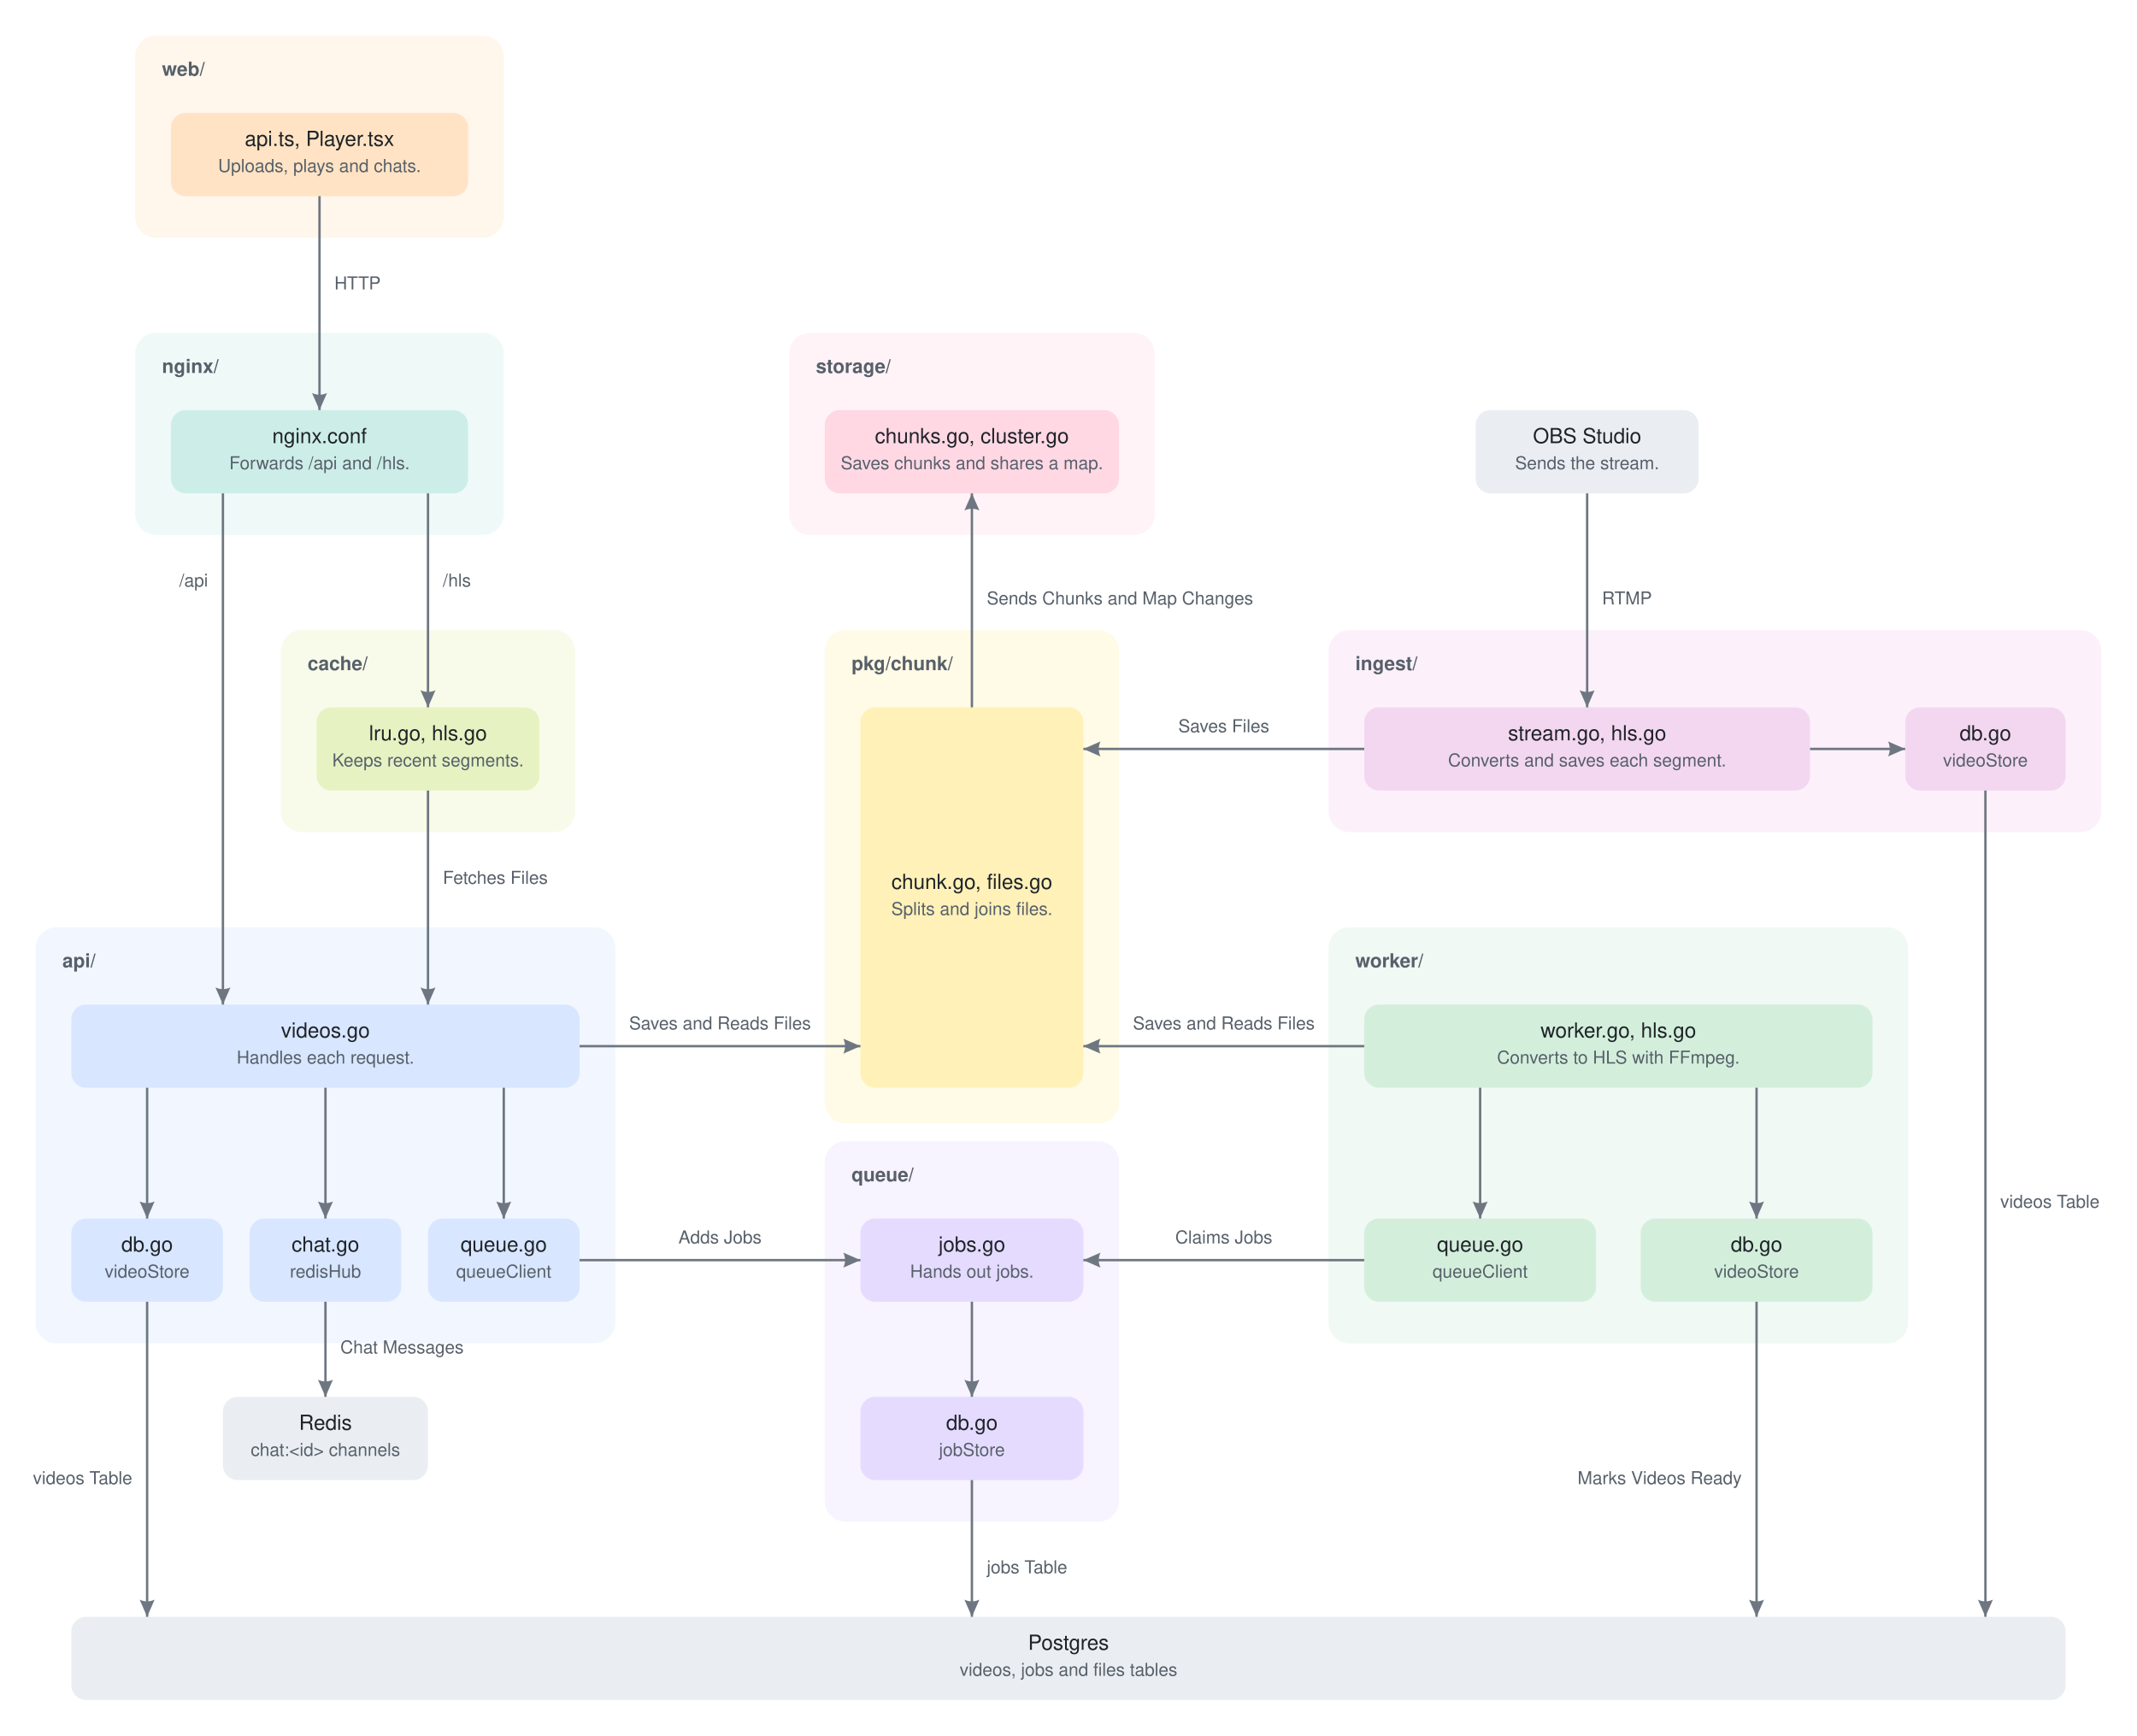
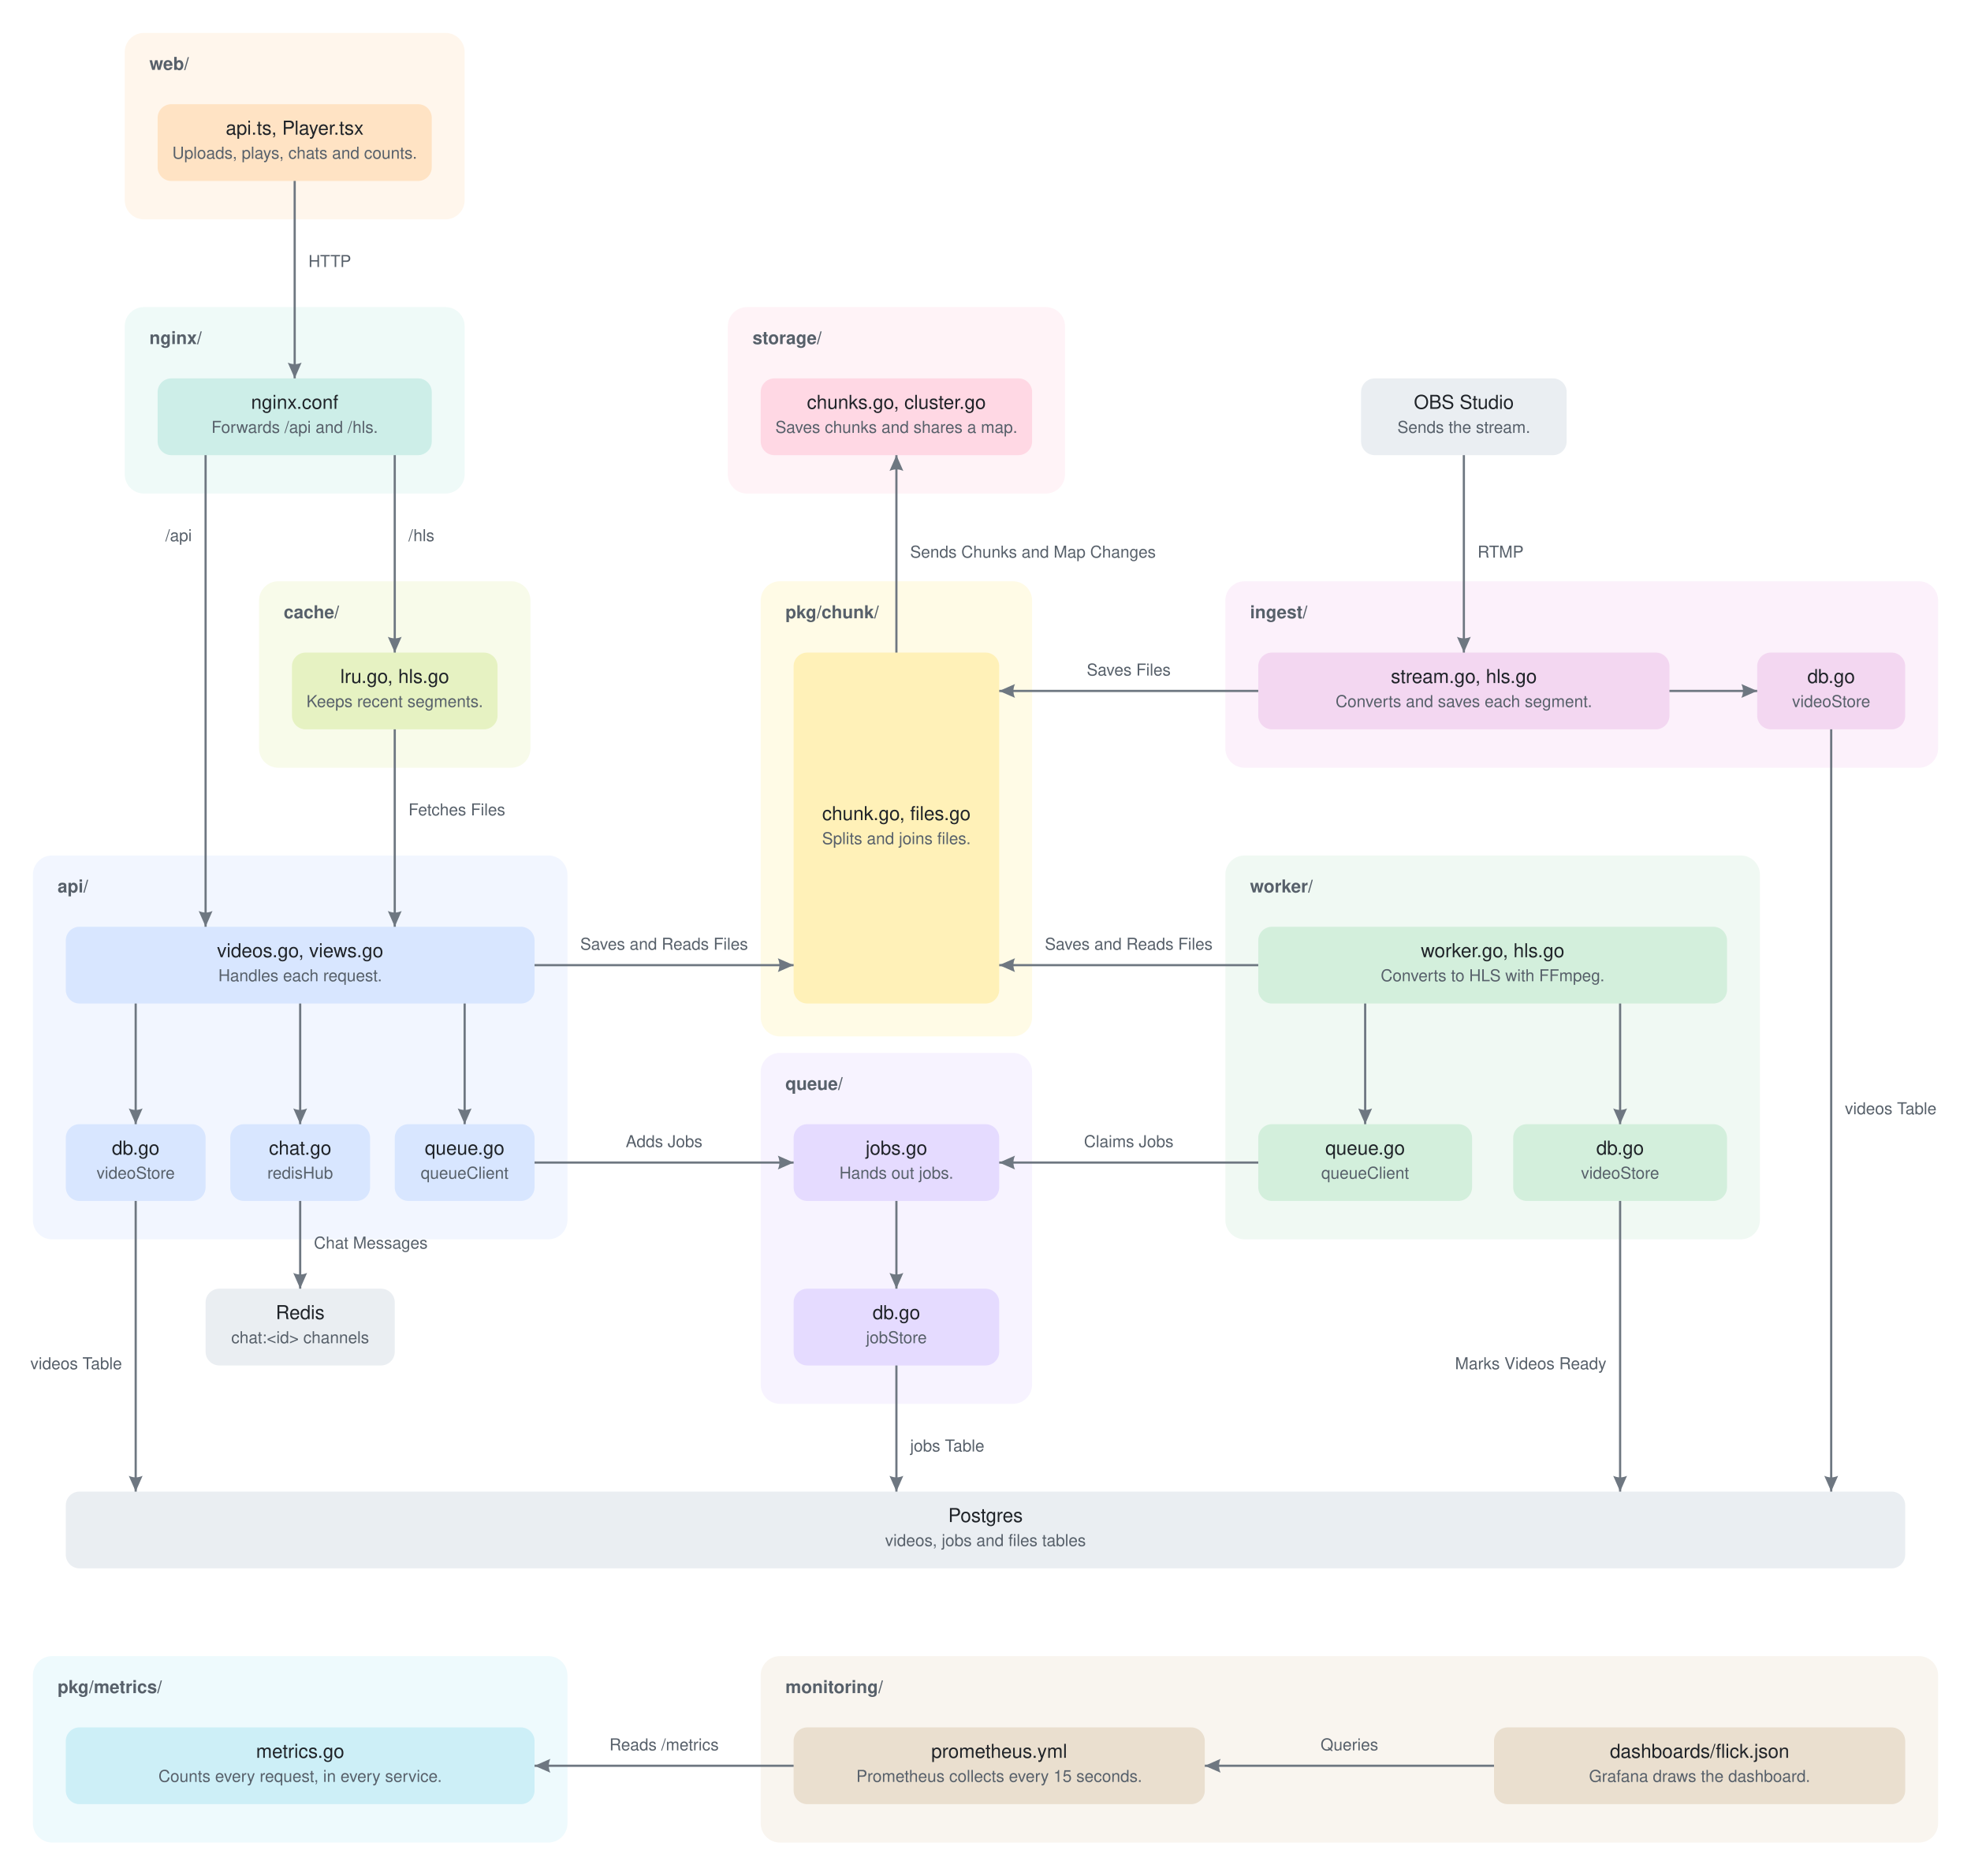
- <svg xmlns="http://www.w3.org/2000/svg" viewBox="0 0 1438 1168" width="1438" height="1168" role="img" aria-label="How Flick's folders and files connect">
+ <svg xmlns="http://www.w3.org/2000/svg" viewBox="0 0 1438 1368" width="1438" height="1368" role="img" aria-label="How Flick's folders and files connect">
  <style>
    text { font-family: -apple-system, "Segoe UI", Helvetica, Arial, sans-serif; font-size: 14px; fill: #1f2328; text-anchor: middle; dominant-baseline: central; }
    .sub { font-size: 12px; fill: #57606a; }
    .folder { font-size: 13px; font-weight: 600; fill: #57606a; text-anchor: start; }
    .web { fill: #ffe3c4; } .p-web { fill: #fff6ec; }
    .nginx { fill: #cdeee8; } .p-nginx { fill: #effaf8; }
    .api { fill: #d8e6ff; } .p-api { fill: #f2f6ff; }
    .queue { fill: #e5dbff; } .p-queue { fill: #f7f3ff; }
    .worker { fill: #d3efdc; } .p-worker { fill: #f0f9f3; }
    .storage { fill: #ffd8e4; } .p-storage { fill: #fff3f7; }
    .chunk { fill: #fff1b8; } .p-chunk { fill: #fffbe6; }
    .cache { fill: #e6f2c2; } .p-cache { fill: #f8fbea; }
    .ingest { fill: #f3d7f1; } .p-ingest { fill: #fcf1fb; }
+     .metrics { fill: #cdeff7; } .p-metrics { fill: #eefafd; }
+     .monitoring { fill: #eadfcf; } .p-monitoring { fill: #f9f5ef; }
    .ext { fill: #eaeef2; } .p-ext { fill: #f6f8fa; }
    .ln { fill: none; stroke: #6e7781; stroke-width: 1.6; stroke-linecap: round; }
    .head { fill: #6e7781; }
    @media (prefers-color-scheme: dark) {
      text { fill: #f0f6fc; }
      .sub, .folder { fill: #c9d1d9; }
      .web { fill: #6b4e30; } .p-web { fill: #3a2e22; }
      .nginx { fill: #2f6158; } .p-nginx { fill: #243b38; }
      .api { fill: #34507e; } .p-api { fill: #263147; }
      .queue { fill: #4f4180; } .p-queue { fill: #312a47; }
      .worker { fill: #326343; } .p-worker { fill: #253a2d; }
      .storage { fill: #7a3a52; } .p-storage { fill: #3d2630; }
      .chunk { fill: #6b5a1e; } .p-chunk { fill: #3a3320; }
      .cache { fill: #55612a; } .p-cache { fill: #33391f; }
      .ingest { fill: #66395f; } .p-ingest { fill: #39263a; }
+       .metrics { fill: #2b5a67; } .p-metrics { fill: #22363c; }
+       .monitoring { fill: #5e4c36; } .p-monitoring { fill: #362e25; }
      .ext { fill: #3d444d; } .p-ext { fill: #30363d; }
      .ln { stroke: #a0a8b0; }
      .head { fill: #a0a8b0; }
    }
  </style>
  <defs>
    <marker id="a" viewBox="0 0 10 10" refX="9" refY="5" markerWidth="9" markerHeight="9" orient="auto-start-reverse">
      <path class="head" d="M1 1.5 L9 5 L1 8.5 Q2.6 5 1 1.5 Z" />
    </marker>
  </defs>
  <rect class="p-web" x="91" y="24" width="248" height="136" rx="14" />
  <text class="folder" x="109" y="48">web/</text>
  <rect class="p-nginx" x="91" y="224" width="248" height="136" rx="14" />
  <text class="folder" x="109" y="248">nginx/</text>
  <rect class="p-cache" x="189" y="424" width="198" height="136" rx="14" />
  <text class="folder" x="207" y="448">cache/</text>
  <rect class="p-api" x="24" y="624" width="390" height="280" rx="14" />
  <text class="folder" x="42" y="648">api/</text>
  <rect class="p-queue" x="555" y="768" width="198" height="256" rx="14" />
  <text class="folder" x="573" y="792">queue/</text>
  <rect class="p-worker" x="894" y="624" width="390" height="280" rx="14" />
  <text class="folder" x="912" y="648">worker/</text>
  <rect class="p-storage" x="531" y="224" width="246" height="136" rx="14" />
  <text class="folder" x="549" y="248">storage/</text>
  <rect class="p-chunk" x="555" y="424" width="198" height="332" rx="14" />
  <text class="folder" x="573" y="448">pkg/chunk/</text>
  <rect class="p-ingest" x="894" y="424" width="520" height="136" rx="14" />
  <text class="folder" x="912" y="448">ingest/</text>
+   <rect class="p-metrics" x="24" y="1208" width="390" height="136" rx="14" />
+   <text class="folder" x="42" y="1232">pkg/metrics/</text>
+   <rect class="p-monitoring" x="555" y="1208" width="859" height="136" rx="14" />
+   <text class="folder" x="573" y="1232">monitoring/</text>
  <path class="ln" d="M215 132 V276" marker-end="url(#a)" />
  <path class="ln" d="M150 332 V676" marker-end="url(#a)" />
  <path class="ln" d="M288 332 V476" marker-end="url(#a)" />
  <path class="ln" d="M288 532 V676" marker-end="url(#a)" />
  <path class="ln" d="M390 704 H579" marker-end="url(#a)" />
  <path class="ln" d="M918 704 H729" marker-end="url(#a)" />
  <path class="ln" d="M99 732 V820" marker-end="url(#a)" />
  <path class="ln" d="M219 732 V820" marker-end="url(#a)" />
  <path class="ln" d="M339 732 V820" marker-end="url(#a)" />
  <path class="ln" d="M996 732 V820" marker-end="url(#a)" />
  <path class="ln" d="M1182 732 V820" marker-end="url(#a)" />
  <path class="ln" d="M390 848 H579" marker-end="url(#a)" />
  <path class="ln" d="M918 848 H729" marker-end="url(#a)" />
  <path class="ln" d="M654 876 V940" marker-end="url(#a)" />
  <path class="ln" d="M654 476 V332" marker-end="url(#a)" />
  <path class="ln" d="M1068 332 V476" marker-end="url(#a)" />
  <path class="ln" d="M1218 504 H1282" marker-end="url(#a)" />
  <path class="ln" d="M1336 532 V1088" marker-end="url(#a)" />
  <path class="ln" d="M918 504 H729" marker-end="url(#a)" />
  <path class="ln" d="M99 876 V1088" marker-end="url(#a)" />
  <path class="ln" d="M219 876 V940" marker-end="url(#a)" />
  <path class="ln" d="M654 996 V1088" marker-end="url(#a)" />
  <path class="ln" d="M1182 876 V1088" marker-end="url(#a)" />
+   <path class="ln" d="M579 1288 H390" marker-end="url(#a)" />
+   <path class="ln" d="M1090 1288 H879" marker-end="url(#a)" />
  <text class="sub" x="225" y="192" style="text-anchor: start">HTTP</text>
  <text class="sub" x="140" y="392" style="text-anchor: end">/api</text>
  <text class="sub" x="298" y="392" style="text-anchor: start">/hls</text>
  <text class="sub" x="298" y="592" style="text-anchor: start">Fetches Files</text>
  <text class="sub" x="484.5" y="690">Saves and Reads Files</text>
  <text class="sub" x="823.5" y="690">Saves and Reads Files</text>
  <text class="sub" x="664" y="404" style="text-anchor: start">Sends Chunks and Map Changes</text>
  <text class="sub" x="1078" y="404" style="text-anchor: start">RTMP</text>
  <text class="sub" x="1346" y="810" style="text-anchor: start">videos Table</text>
  <text class="sub" x="823.5" y="490">Saves Files</text>
  <text class="sub" x="484.5" y="834">Adds Jobs</text>
  <text class="sub" x="823.5" y="834">Claims Jobs</text>
  <text class="sub" x="89" y="996" style="text-anchor: end">videos Table</text>
  <text class="sub" x="229" y="908" style="text-anchor: start">Chat Messages</text>
  <text class="sub" x="664" y="1056" style="text-anchor: start">jobs Table</text>
  <text class="sub" x="1172" y="996" style="text-anchor: end">Marks Videos Ready</text>
+   <text class="sub" x="484.5" y="1274">Reads /metrics</text>
+   <text class="sub" x="984.5" y="1274">Queries</text>
  <rect class="web" x="115" y="76" width="200" height="56" rx="10" />
  <text x="215" y="95">api.ts, Player.tsx</text>
-   <text class="sub" x="215" y="113">Uploads, plays and chats.</text>
+   <text class="sub" x="215" y="113">Uploads, plays, chats and counts.</text>
  <rect class="nginx" x="115" y="276" width="200" height="56" rx="10" />
  <text x="215" y="295">nginx.conf</text>
  <text class="sub" x="215" y="313">Forwards /api and /hls.</text>
  <rect class="cache" x="213" y="476" width="150" height="56" rx="10" />
  <text x="288" y="495">lru.go, hls.go</text>
  <text class="sub" x="288" y="513">Keeps recent segments.</text>
  <rect class="api" x="48" y="676" width="342" height="56" rx="10" />
-   <text x="219" y="695">videos.go</text>
+   <text x="219" y="695">videos.go, views.go</text>
  <text class="sub" x="219" y="713">Handles each request.</text>
  <rect class="api" x="48" y="820" width="102" height="56" rx="10" />
  <text x="99" y="839">db.go</text>
  <text class="sub" x="99" y="857">videoStore</text>
  <rect class="api" x="168" y="820" width="102" height="56" rx="10" />
  <text x="219" y="839">chat.go</text>
  <text class="sub" x="219" y="857">redisHub</text>
  <rect class="api" x="288" y="820" width="102" height="56" rx="10" />
  <text x="339" y="839">queue.go</text>
  <text class="sub" x="339" y="857">queueClient</text>
  <rect class="storage" x="555" y="276" width="198" height="56" rx="10" />
  <text x="654" y="295">chunks.go, cluster.go</text>
  <text class="sub" x="654" y="313">Saves chunks and shares a map.</text>
  <rect class="chunk" x="579" y="476" width="150" height="256" rx="10" />
  <text x="654" y="595">chunk.go, files.go</text>
  <text class="sub" x="654" y="613">Splits and joins files.</text>
  <rect class="queue" x="579" y="820" width="150" height="56" rx="10" />
  <text x="654" y="839">jobs.go</text>
  <text class="sub" x="654" y="857">Hands out jobs.</text>
  <rect class="queue" x="579" y="940" width="150" height="56" rx="10" />
  <text x="654" y="959">db.go</text>
  <text class="sub" x="654" y="977">jobStore</text>
  <rect class="worker" x="918" y="676" width="342" height="56" rx="10" />
  <text x="1089" y="695">worker.go, hls.go</text>
  <text class="sub" x="1089" y="713">Converts to HLS with FFmpeg.</text>
  <rect class="worker" x="918" y="820" width="156" height="56" rx="10" />
  <text x="996" y="839">queue.go</text>
  <text class="sub" x="996" y="857">queueClient</text>
  <rect class="worker" x="1104" y="820" width="156" height="56" rx="10" />
  <text x="1182" y="839">db.go</text>
  <text class="sub" x="1182" y="857">videoStore</text>
  <rect class="ext" x="993" y="276" width="150" height="56" rx="10" />
  <text x="1068" y="295">OBS Studio</text>
  <text class="sub" x="1068" y="313">Sends the stream.</text>
  <rect class="ingest" x="918" y="476" width="300" height="56" rx="10" />
  <text x="1068" y="495">stream.go, hls.go</text>
  <text class="sub" x="1068" y="513">Converts and saves each segment.</text>
  <rect class="ingest" x="1282" y="476" width="108" height="56" rx="10" />
  <text x="1336" y="495">db.go</text>
  <text class="sub" x="1336" y="513">videoStore</text>
  <rect class="ext" x="150" y="940" width="138" height="56" rx="10" />
  <text x="219" y="959">Redis</text>
  <text class="sub" x="219" y="977">chat:&lt;id&gt; channels</text>
  <rect class="ext" x="48" y="1088" width="1342" height="56" rx="10" />
  <text x="719" y="1107">Postgres</text>
  <text class="sub" x="719" y="1125">videos, jobs and files tables</text>
+   <rect class="metrics" x="48" y="1260" width="342" height="56" rx="10" />
+   <text x="219" y="1279">metrics.go</text>
+   <text class="sub" x="219" y="1297">Counts every request, in every service.</text>
+   <rect class="monitoring" x="579" y="1260" width="300" height="56" rx="10" />
+   <text x="729" y="1279">prometheus.yml</text>
+   <text class="sub" x="729" y="1297">Prometheus collects every 15 seconds.</text>
+   <rect class="monitoring" x="1090" y="1260" width="300" height="56" rx="10" />
+   <text x="1240" y="1279">dashboards/flick.json</text>
+   <text class="sub" x="1240" y="1297">Grafana draws the dashboard.</text>
</svg>
